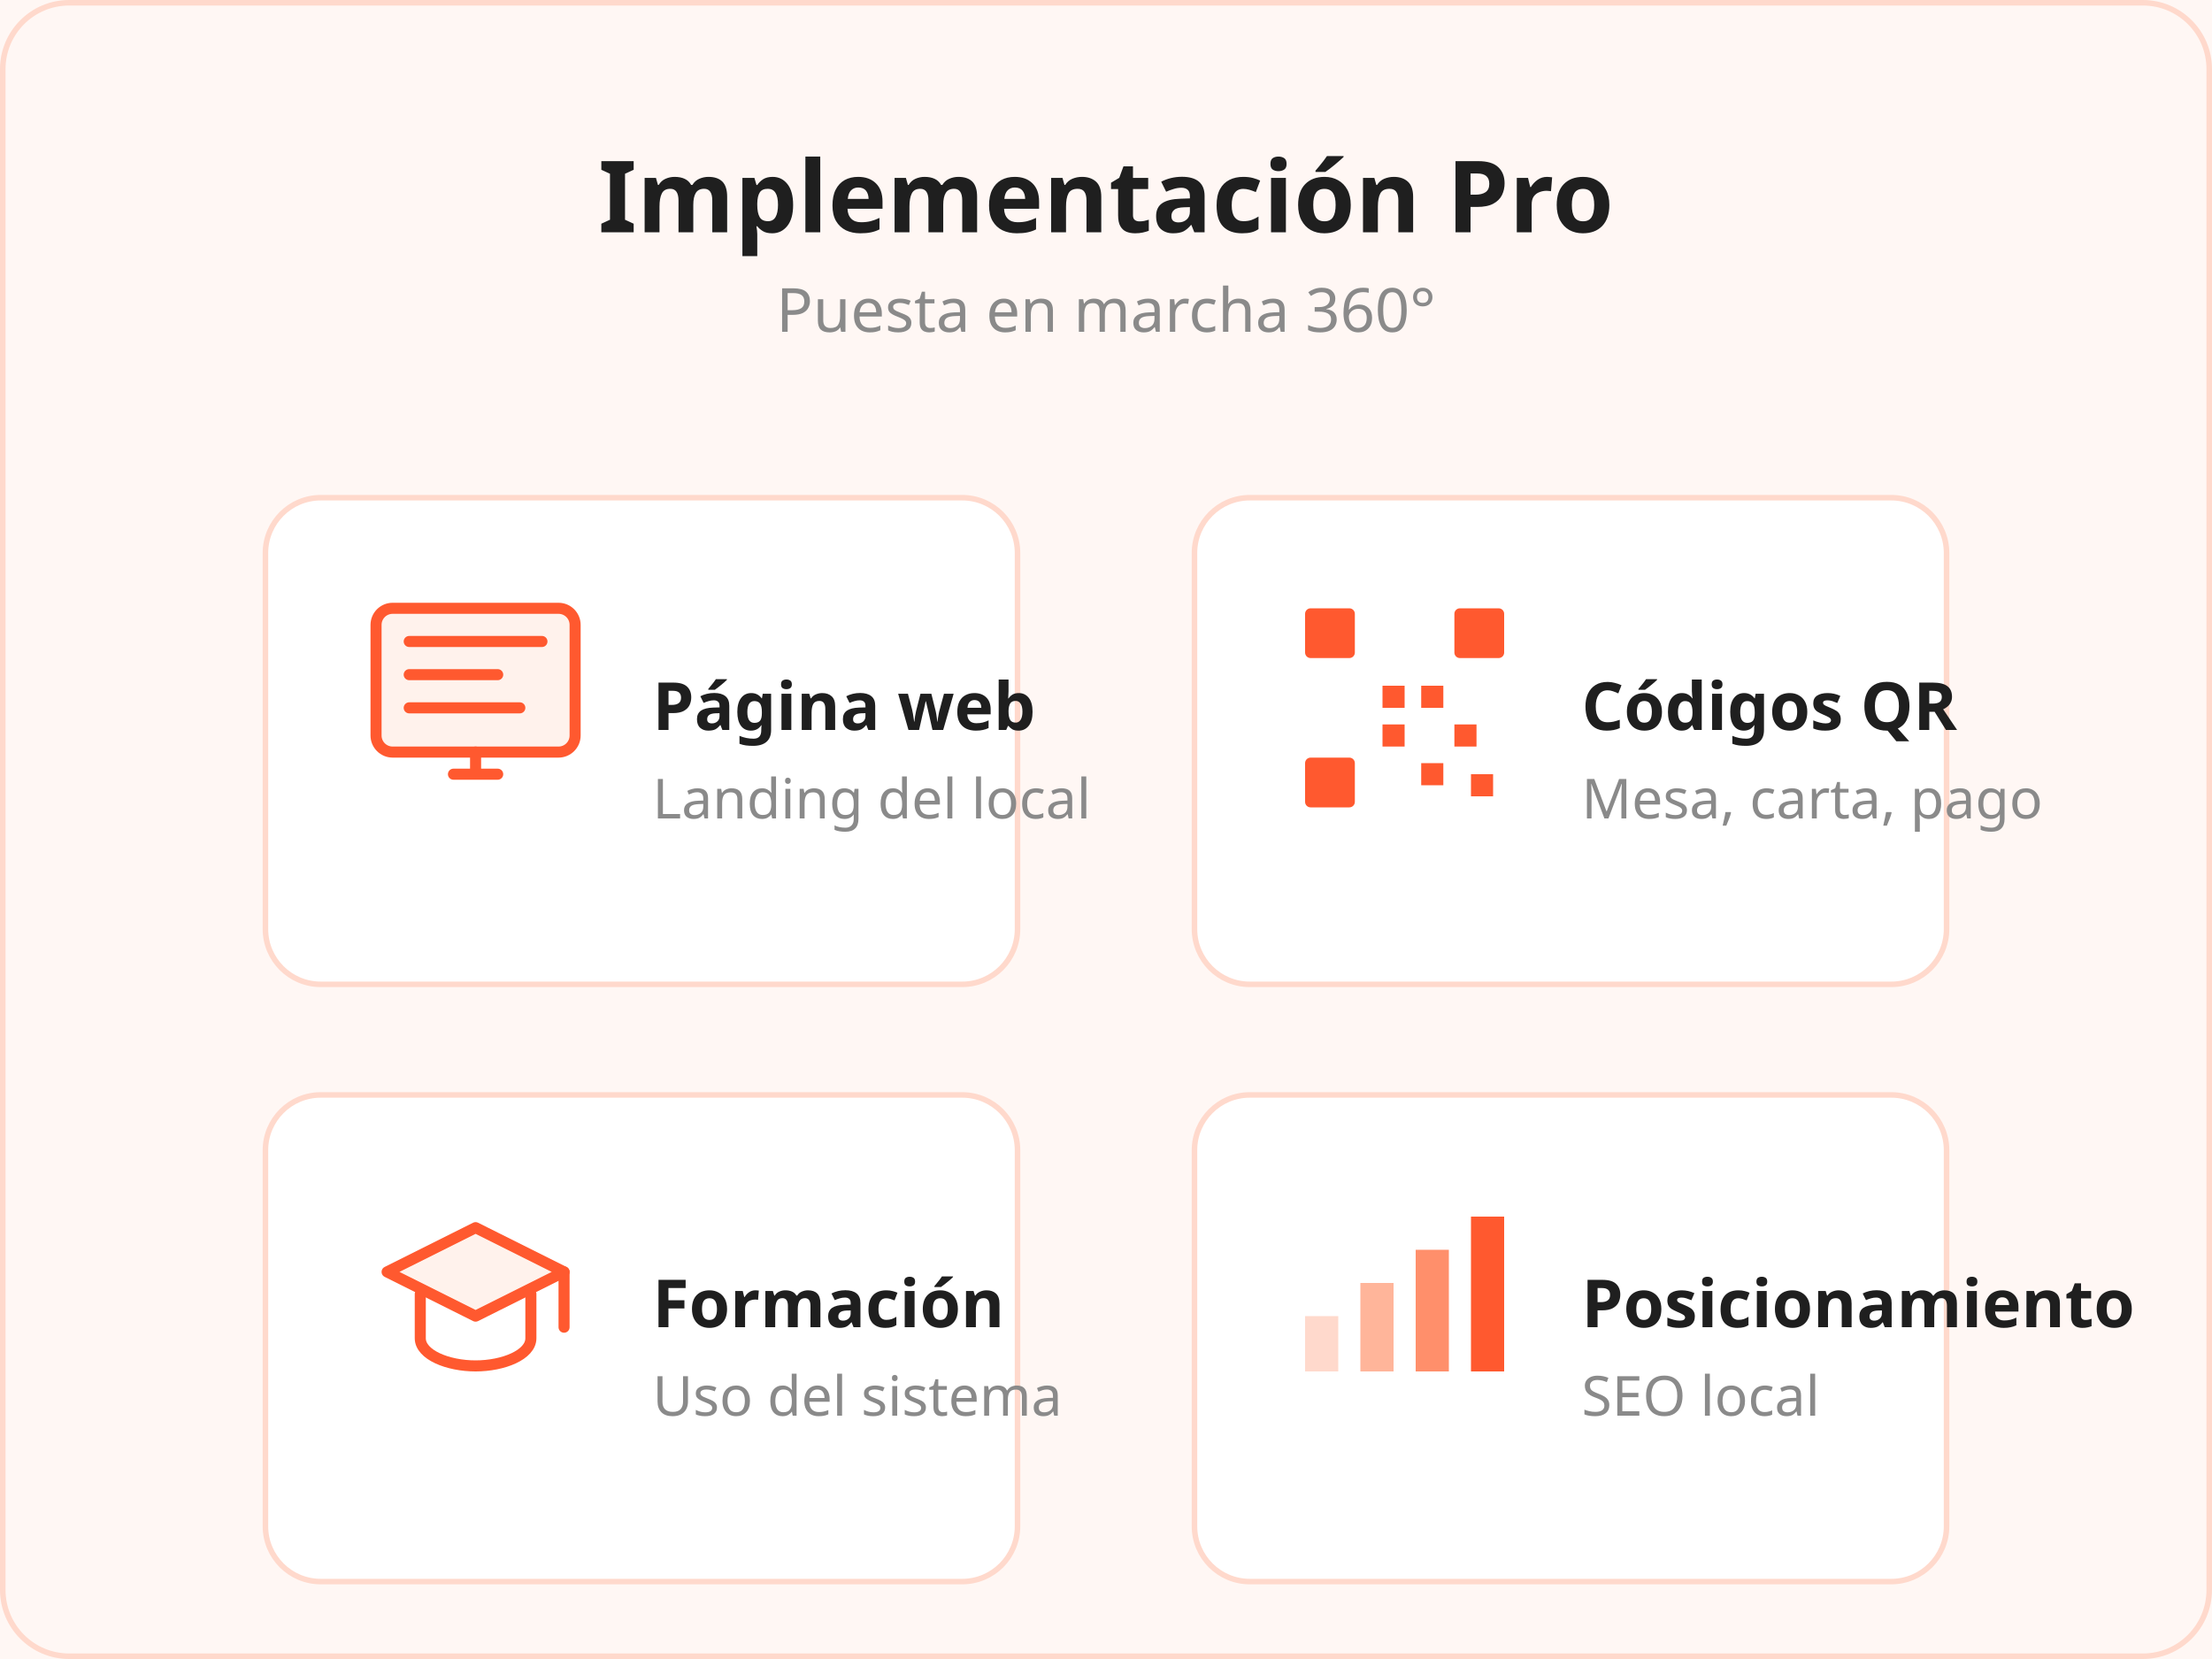
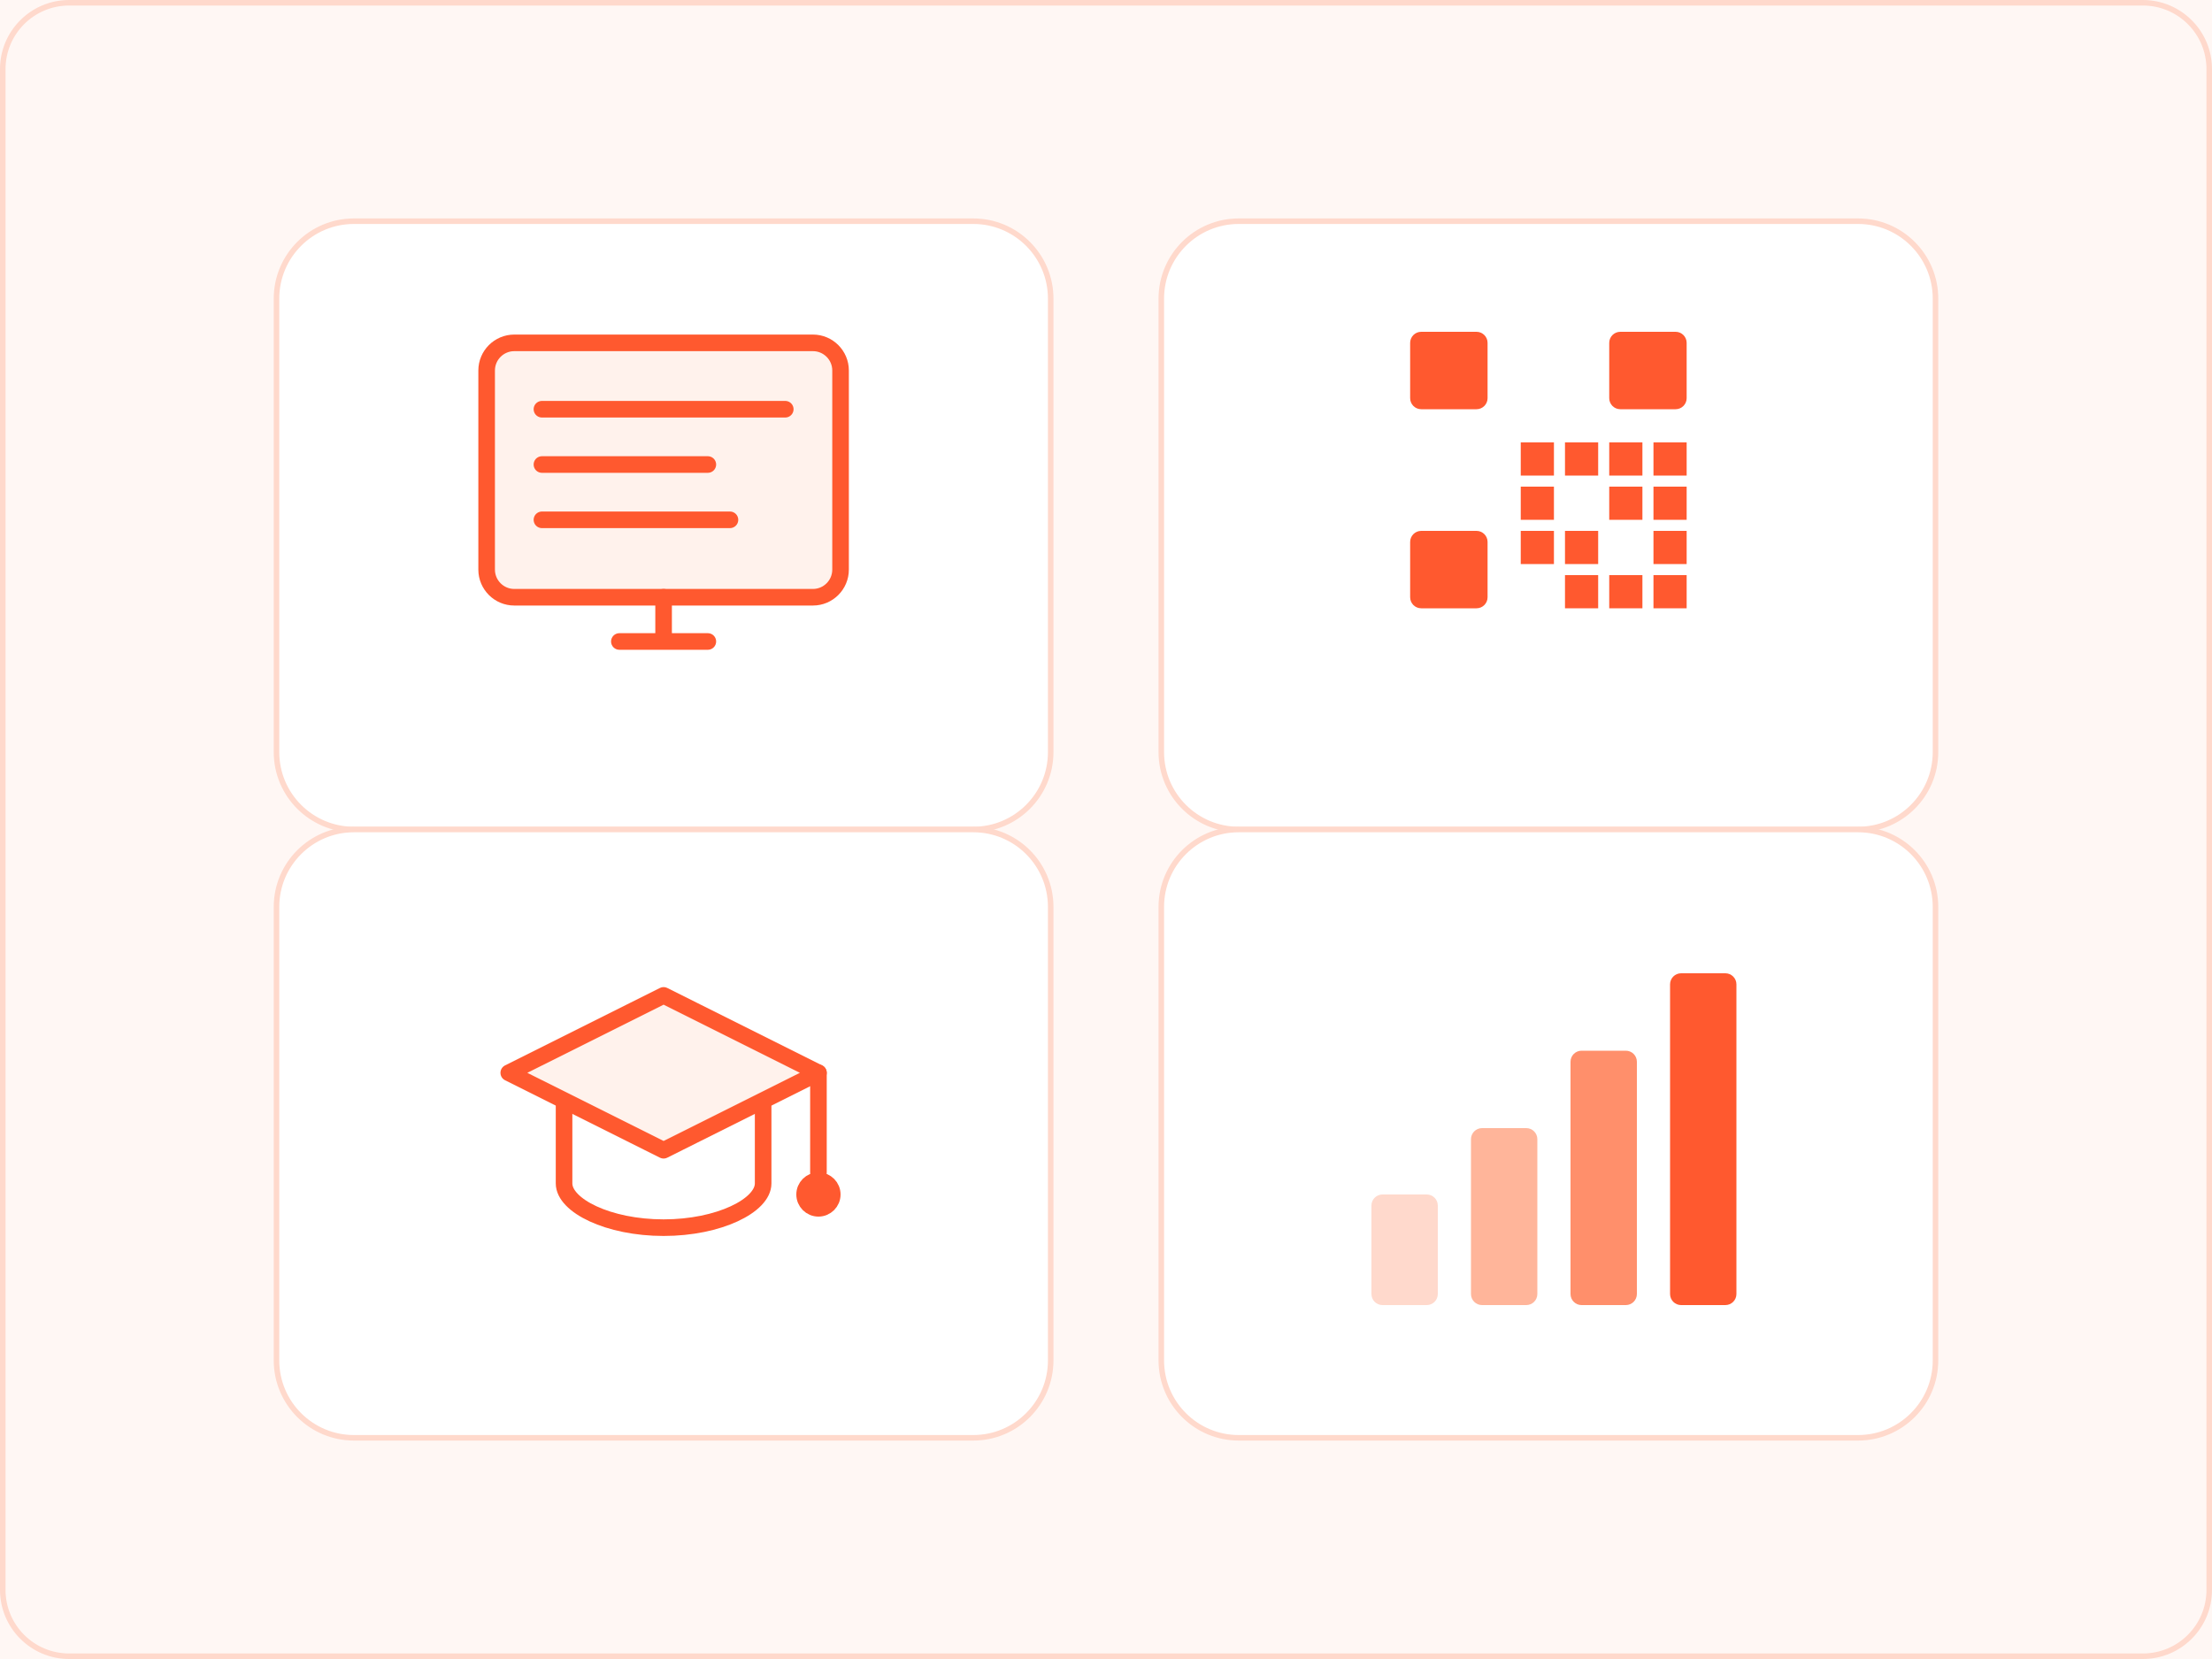
<svg xmlns="http://www.w3.org/2000/svg" viewBox="0 0 400 300" fill="none">
  <rect width="400" height="300" fill="#fff7f4" />
  <rect x="0.5" y="0.5" width="399" height="299" rx="12" stroke="#ffd9cc" stroke-width="1" />
-   <text x="200" y="42" text-anchor="middle" fill="#1f1f1f" font-family="DM Sans, system-ui, sans-serif" font-size="18" font-weight="700">Implementación Pro</text>
-   <text x="200" y="60" text-anchor="middle" fill="#8a8a8a" font-family="DM Sans, system-ui, sans-serif" font-size="11">Puesta en marcha 360°</text>
-   <g transform="translate(48 90)">
-     <rect width="136" height="88" rx="10" fill="#ffffff" stroke="#ffd9cc" />
-     <g transform="translate(20 20)" stroke="#ff592f" stroke-width="2" stroke-linecap="round" stroke-linejoin="round">
-       <rect x="0" y="0" width="36" height="26" rx="3" fill="#fff2ec" />
-       <path d="M6 6h24M6 12h16M6 18h20" />
-       <path d="M14 30h8M18 26v4" />
+   <g transform="translate(50 40)">
+     <rect width="140" height="110" rx="14" fill="#ffffff" stroke="#ffd9cc" />
+     <g transform="translate(38 22)" stroke="#ff592f" stroke-width="3" stroke-linecap="round" stroke-linejoin="round" fill="none">
+       <rect x="0" y="0" width="64" height="46" rx="5" fill="#fff2ec" />
+       <path d="M10 12h44M10 22h30M10 32h34" />
+       <path d="M24 54h16M32 46v8" />
    </g>
-     <text x="70" y="42" fill="#1f1f1f" font-family="DM Sans, system-ui, sans-serif" font-size="12" font-weight="600">Página web</text>
-     <text x="70" y="58" fill="#8a8a8a" font-family="DM Sans, system-ui, sans-serif" font-size="10">Landing del local</text>
  </g>
-   <g transform="translate(216 90)">
-     <rect width="136" height="88" rx="10" fill="#ffffff" stroke="#ffd9cc" />
-     <g transform="translate(20 20)" fill="#ff592f">
-       <rect x="0" y="0" width="9" height="9" rx="1" />
-       <rect x="27" y="0" width="9" height="9" rx="1" />
-       <rect x="0" y="27" width="9" height="9" rx="1" />
-       <rect x="14" y="14" width="4" height="4" />
-       <rect x="21" y="14" width="4" height="4" />
-       <rect x="14" y="21" width="4" height="4" />
-       <rect x="27" y="21" width="4" height="4" />
-       <rect x="21" y="28" width="4" height="4" />
-       <rect x="30" y="30" width="4" height="4" />
+   <g transform="translate(210 40)">
+     <rect width="140" height="110" rx="14" fill="#ffffff" stroke="#ffd9cc" />
+     <g transform="translate(45 20)" fill="#ff592f">
+       <rect x="0" y="0" width="14" height="14" rx="2" />
+       <rect x="36" y="0" width="14" height="14" rx="2" />
+       <rect x="0" y="36" width="14" height="14" rx="2" />
+       <rect x="20" y="20" width="6" height="6" />
+       <rect x="28" y="20" width="6" height="6" />
+       <rect x="36" y="20" width="6" height="6" />
+       <rect x="44" y="20" width="6" height="6" />
+       <rect x="20" y="28" width="6" height="6" />
+       <rect x="36" y="28" width="6" height="6" />
+       <rect x="44" y="28" width="6" height="6" />
+       <rect x="20" y="36" width="6" height="6" />
+       <rect x="28" y="36" width="6" height="6" />
+       <rect x="44" y="36" width="6" height="6" />
+       <rect x="28" y="44" width="6" height="6" />
+       <rect x="36" y="44" width="6" height="6" />
+       <rect x="44" y="44" width="6" height="6" />
    </g>
-     <text x="70" y="42" fill="#1f1f1f" font-family="DM Sans, system-ui, sans-serif" font-size="12" font-weight="600">Códigos QR</text>
-     <text x="70" y="58" fill="#8a8a8a" font-family="DM Sans, system-ui, sans-serif" font-size="10">Mesa, carta, pago</text>
  </g>
-   <g transform="translate(48 198)">
-     <rect width="136" height="88" rx="10" fill="#ffffff" stroke="#ffd9cc" />
-     <g transform="translate(20 20)" stroke="#ff592f" stroke-width="2" stroke-linecap="round" stroke-linejoin="round" fill="none">
-       <path d="M18 4l16 8-16 8L2 12l16-8z" fill="#fff2ec" />
-       <path d="M8 16v8c0 3 5 5 10 5s10-2 10-5v-8" />
-       <path d="M34 12v10" />
+   <g transform="translate(50 150)">
+     <rect width="140" height="110" rx="14" fill="#ffffff" stroke="#ffd9cc" />
+     <g transform="translate(38 26)" stroke="#ff592f" stroke-width="3" stroke-linecap="round" stroke-linejoin="round" fill="none">
+       <path d="M32 4L60 18 32 32 4 18 32 4z" fill="#fff2ec" />
+       <path d="M14 24v14c0 4 8 8 18 8s18-4 18-8V24" />
+       <path d="M60 18v18" />
+       <circle cx="60" cy="40" r="2.5" fill="#ff592f" />
    </g>
-     <text x="70" y="42" fill="#1f1f1f" font-family="DM Sans, system-ui, sans-serif" font-size="12" font-weight="600">Formación</text>
-     <text x="70" y="58" fill="#8a8a8a" font-family="DM Sans, system-ui, sans-serif" font-size="10">Uso del sistema</text>
  </g>
-   <g transform="translate(216 198)">
-     <rect width="136" height="88" rx="10" fill="#ffffff" stroke="#ffd9cc" />
-     <g transform="translate(20 22)">
-       <rect x="0" y="18" width="6" height="10" fill="#ffd9cc" />
-       <rect x="10" y="12" width="6" height="16" fill="#ffb59a" />
-       <rect x="20" y="6" width="6" height="22" fill="#ff8f6b" />
-       <rect x="30" y="0" width="6" height="28" fill="#ff592f" />
-       <path d="M0 26L36 2" stroke="#ff592f" stroke-width="1.5" stroke-linecap="round" fill="none" opacity="0" />
+   <g transform="translate(210 150)">
+     <rect width="140" height="110" rx="14" fill="#ffffff" stroke="#ffd9cc" />
+     <g transform="translate(38 24)">
+       <rect x="0" y="42" width="12" height="20" rx="2" fill="#ffd9cc" />
+       <rect x="18" y="30" width="12" height="32" rx="2" fill="#ffb59a" />
+       <rect x="36" y="16" width="12" height="46" rx="2" fill="#ff8f6b" />
+       <rect x="54" y="2" width="12" height="60" rx="2" fill="#ff592f" />
    </g>
-     <text x="70" y="42" fill="#1f1f1f" font-family="DM Sans, system-ui, sans-serif" font-size="12" font-weight="600">Posicionamiento</text>
-     <text x="70" y="58" fill="#8a8a8a" font-family="DM Sans, system-ui, sans-serif" font-size="10">SEO local</text>
  </g>
</svg>
